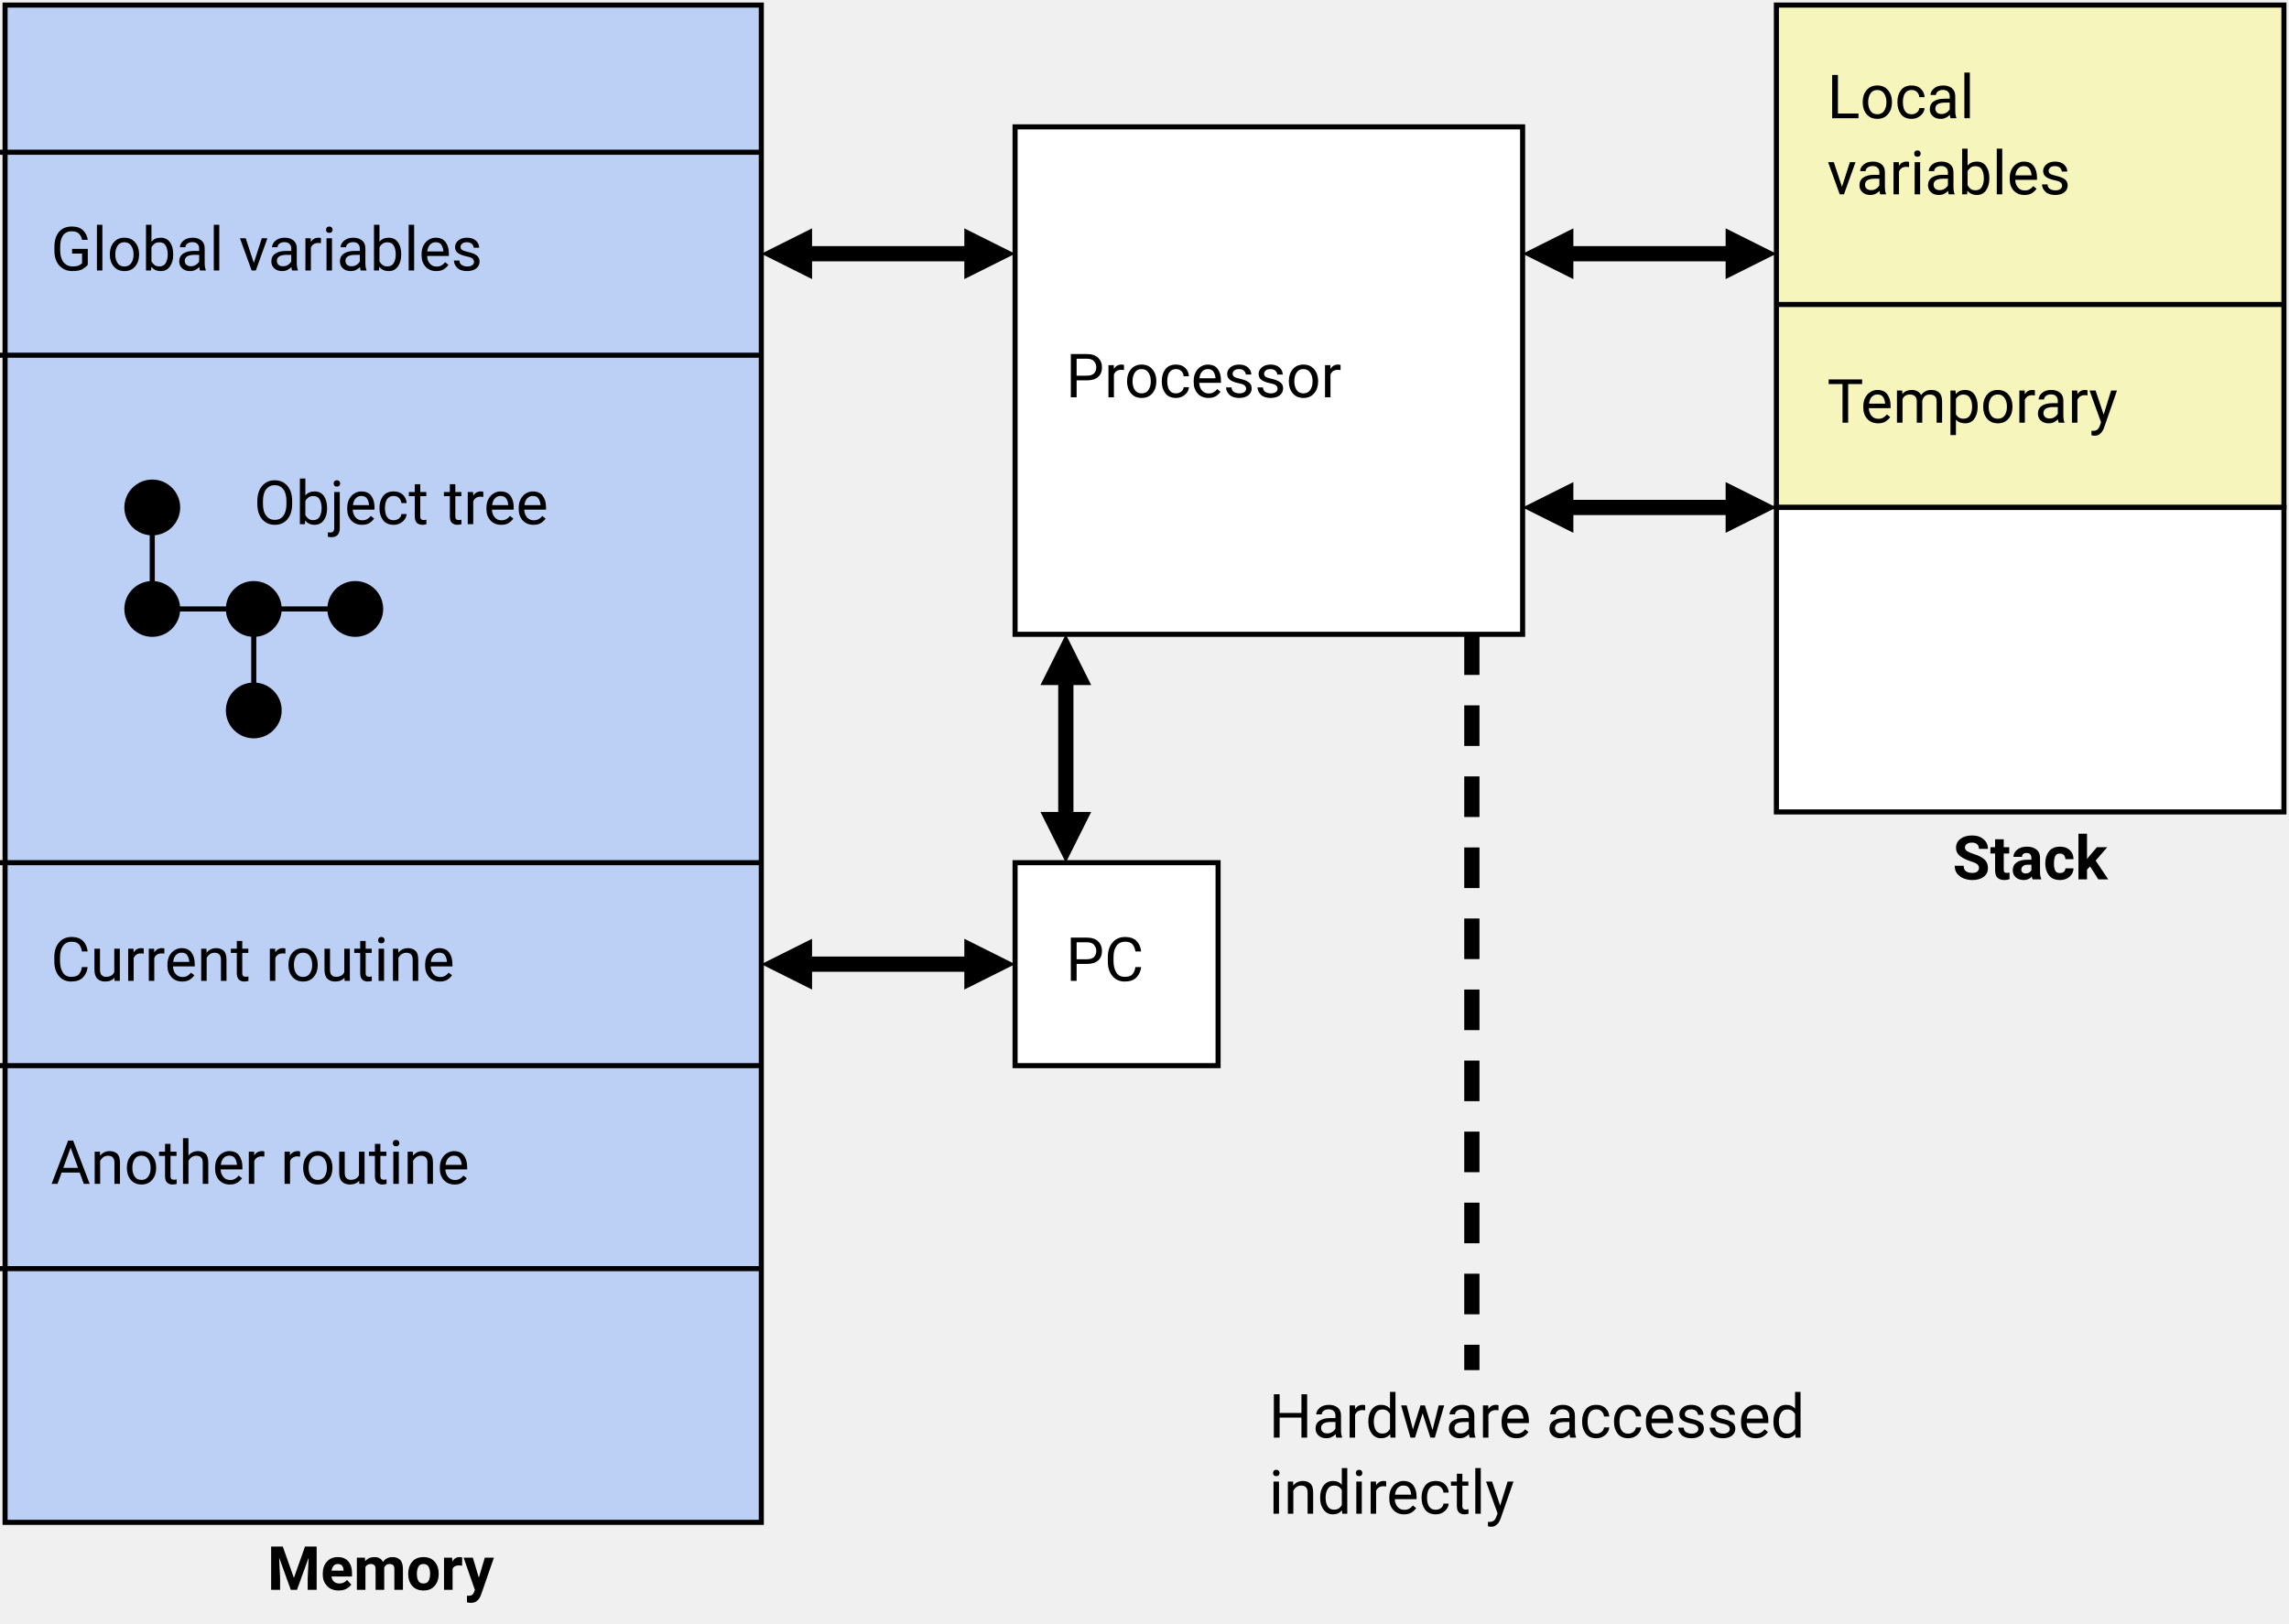
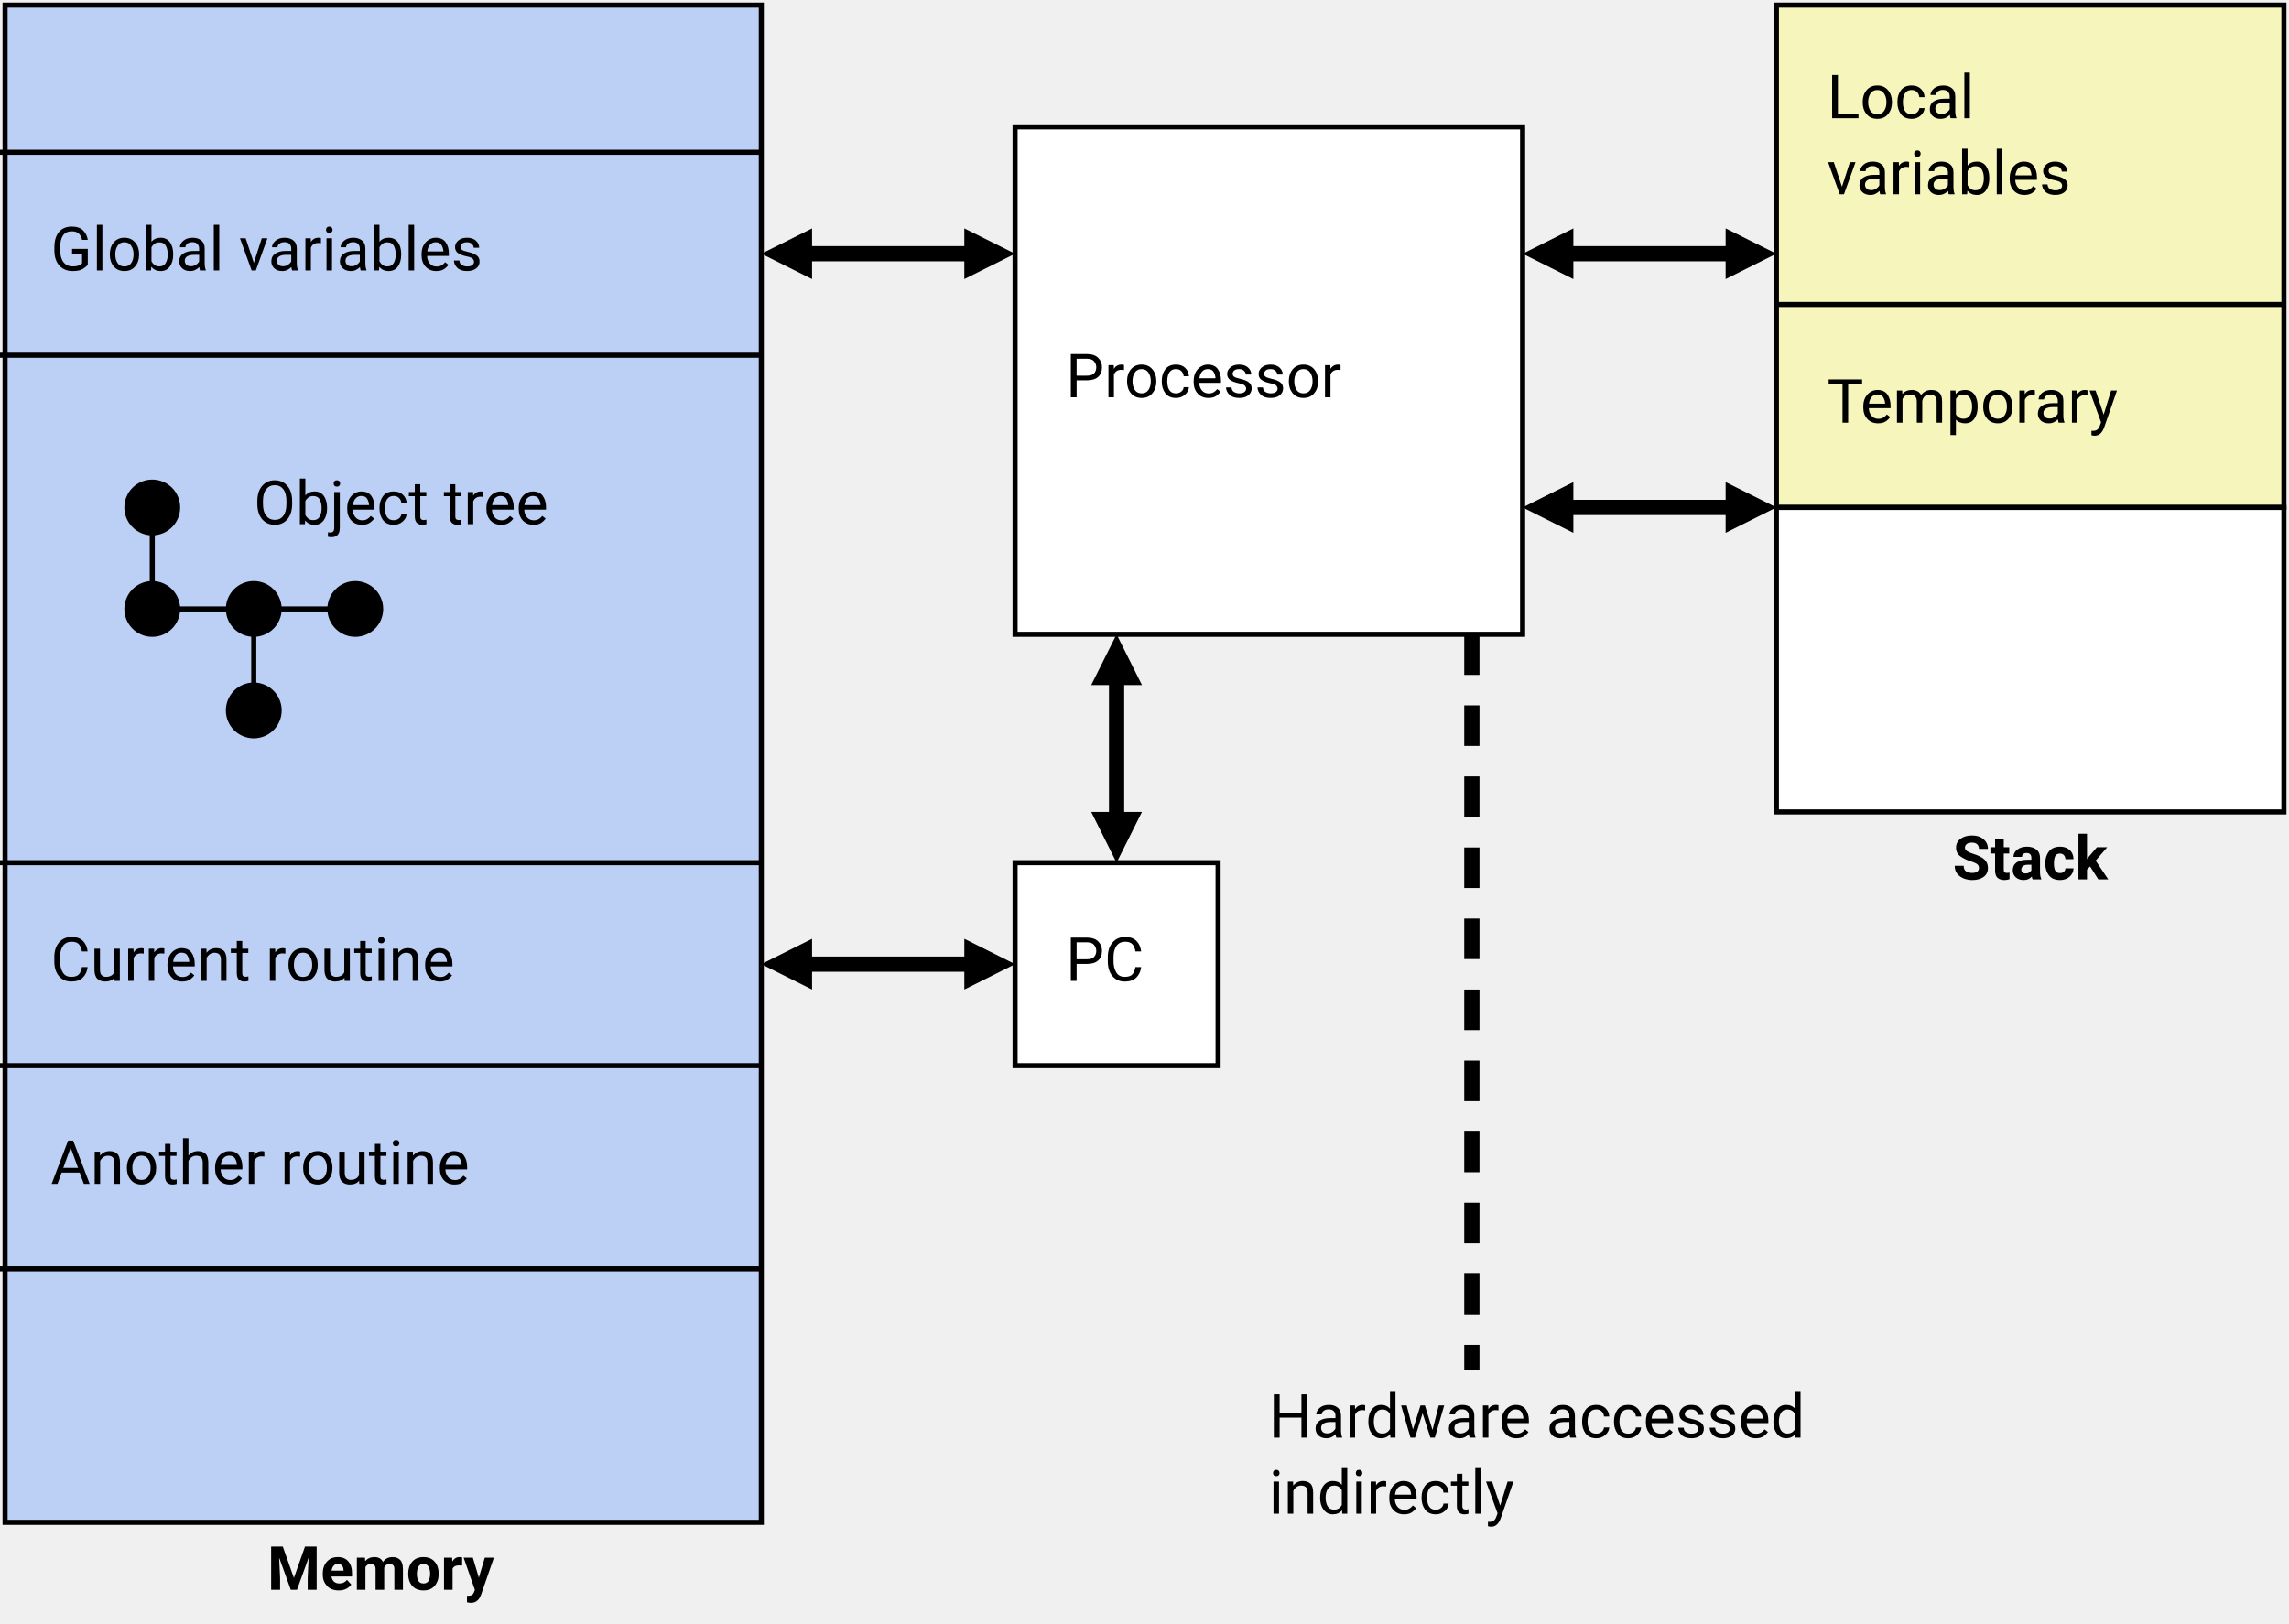
<svg xmlns="http://www.w3.org/2000/svg" width="451" height="320" viewBox="0 0 451 320">
  <style>
        .defaults {
            font-family: Roboto;
            stroke: black;
            stroke-width: 1px;
        }

        .mem {
            fill: hsl(220, 75%, 85%);
        }

        .mem circle {
            fill: black;
        }

        .cpu {
            fill: white;
        }

        .stack {
            fill: hsl(60, 75%, 85%)
        }

        text {
            font-family: inherit;
            font-size: 12px;
            stroke: none;
            fill: black;
            dominant-baseline: middle;
        }

        .label {
            text-anchor: middle;
            font-weight: bold;
        }

        .lines {
            stroke-width: 3px;
            str;
        }

        .lines polygon {
            stroke: none;
            fill: black;
        }
    </style>
  <g class="defaults">
    <g class="mem">
      <rect x="1" y="1" width="149" height="299" />
      <line x1="0" x2="150" y1="30" y2="30" />
      <text x="10" y="50">Global variables</text>
      <line x1="0" x2="150" y1="70" y2="70" />
      <text x="50" y="100">Object tree</text>
      <circle cx="30" cy="100" r="5" />
      <circle cx="30" cy="120" r="5" />
      <circle cx="50" cy="120" r="5" />
      <circle cx="70" cy="120" r="5" />
      <circle cx="50" cy="140" r="5" />
      <line x1="30" x2="30" y1="100" y2="120" />
      <line x1="30" x2="70" y1="120" y2="120" />
      <line x1="50" x2="50" y1="120" y2="140" />
      <line x1="0" x2="150" y1="170" y2="170" />
      <text x="10" y="190">Current routine</text>
      <line x1="0" x2="150" y1="210" y2="210" />
      <text x="10" y="230">Another routine</text>
      <line x1="0" x2="150" y1="250" y2="250" />
      <text x="75" y="310" class="label">Memory</text>
    </g>
    <g class="cpu">
      <rect x="200" y="25" width="100" height="100" />
      <text x="210" y="75">Processor</text>
      <rect x="200" y="170" width="40" height="40" />
      <text x="210" y="190">PC</text>
    </g>
    <g class="stack">
      <rect x="350" y="1" width="100" height="99" />
      <text x="360" y="20">Local</text>
      <text x="360" y="35">variables</text>
      <line x1="350" x2="450" y1="60" y2="60" />
      <text x="360" y="80">Temporary</text>
      <rect x="350" y="100" width="100" height="60" fill="white" />
      <text x="400" y="170" class="label">Stack</text>
    </g>
    <g class="hardware">
      <text x="250" y="280">Hardware accessed</text>
      <text x="250" y="295">indirectly</text>
    </g>
    <g class="lines">
      <line x1="155" x2="195" y1="50" y2="50" />
      <polygon points="150,50 160,45 160,55" />
      <polygon points="200,50 190,45 190,55" />
      <line x1="155" x2="195" y1="190" y2="190" />
      <polygon points="150,190 160,185 160,195" />
      <polygon points="200,190 190,185 190,195" />
-       <line x1="210" x2="210" y1="130" y2="165" />
-       <polygon points="210,125 215,135 205,135" />
-       <polygon points="210,170 215,160 205,160" />
+       <line x1="220" x2="220" y1="130" y2="165" />
+       <polygon points="220,125 225,135 215,135" />
+       <polygon points="220,170 225,160 215,160" />
      <line x1="305" x2="345" y1="50" y2="50" />
      <polygon points="300,50 310,45 310,55" />
      <polygon points="350,50 340,45 340,55" />
      <line x1="305" x2="345" y1="100" y2="100" />
      <polygon points="300,100 310,95 310,105" />
      <polygon points="350,100 340,95 340,105" />
      <line x1="290" x2="290" y1="125" y2="270" stroke-dasharray="8,6" />
    </g>
  </g>
</svg>
